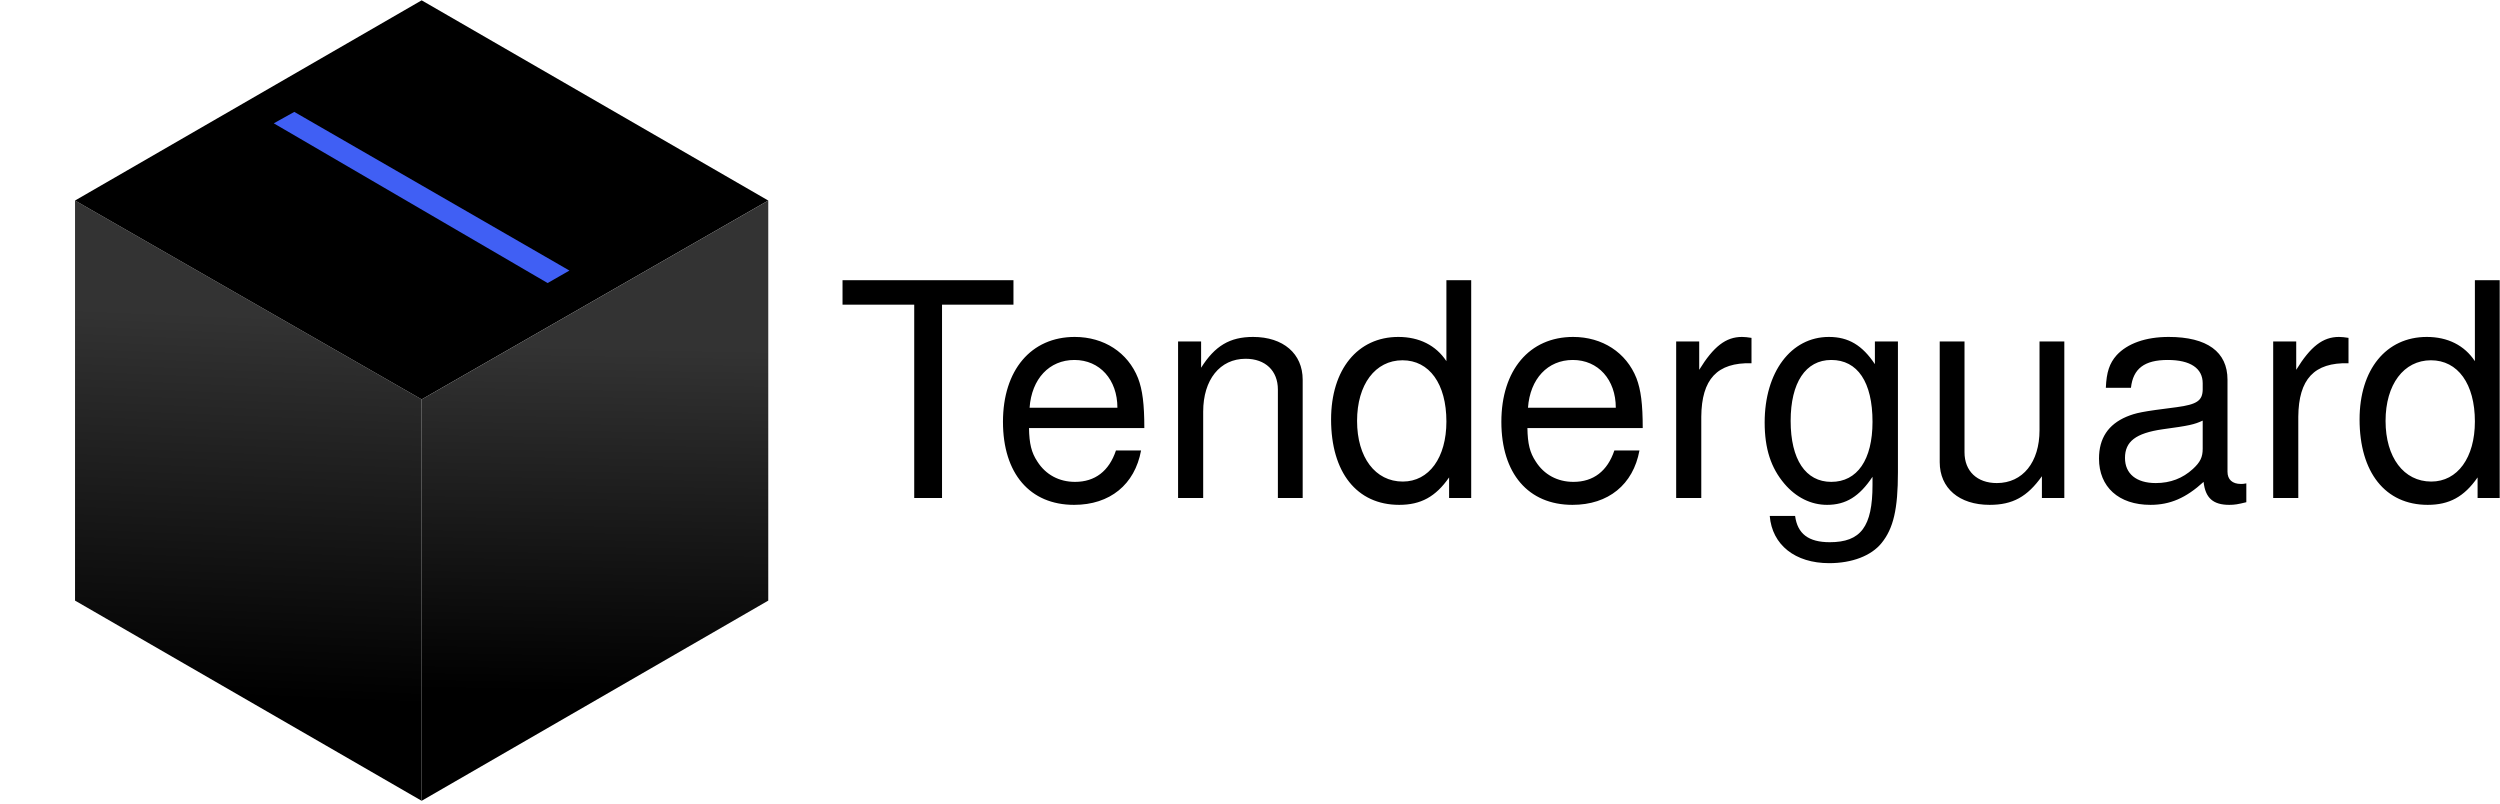
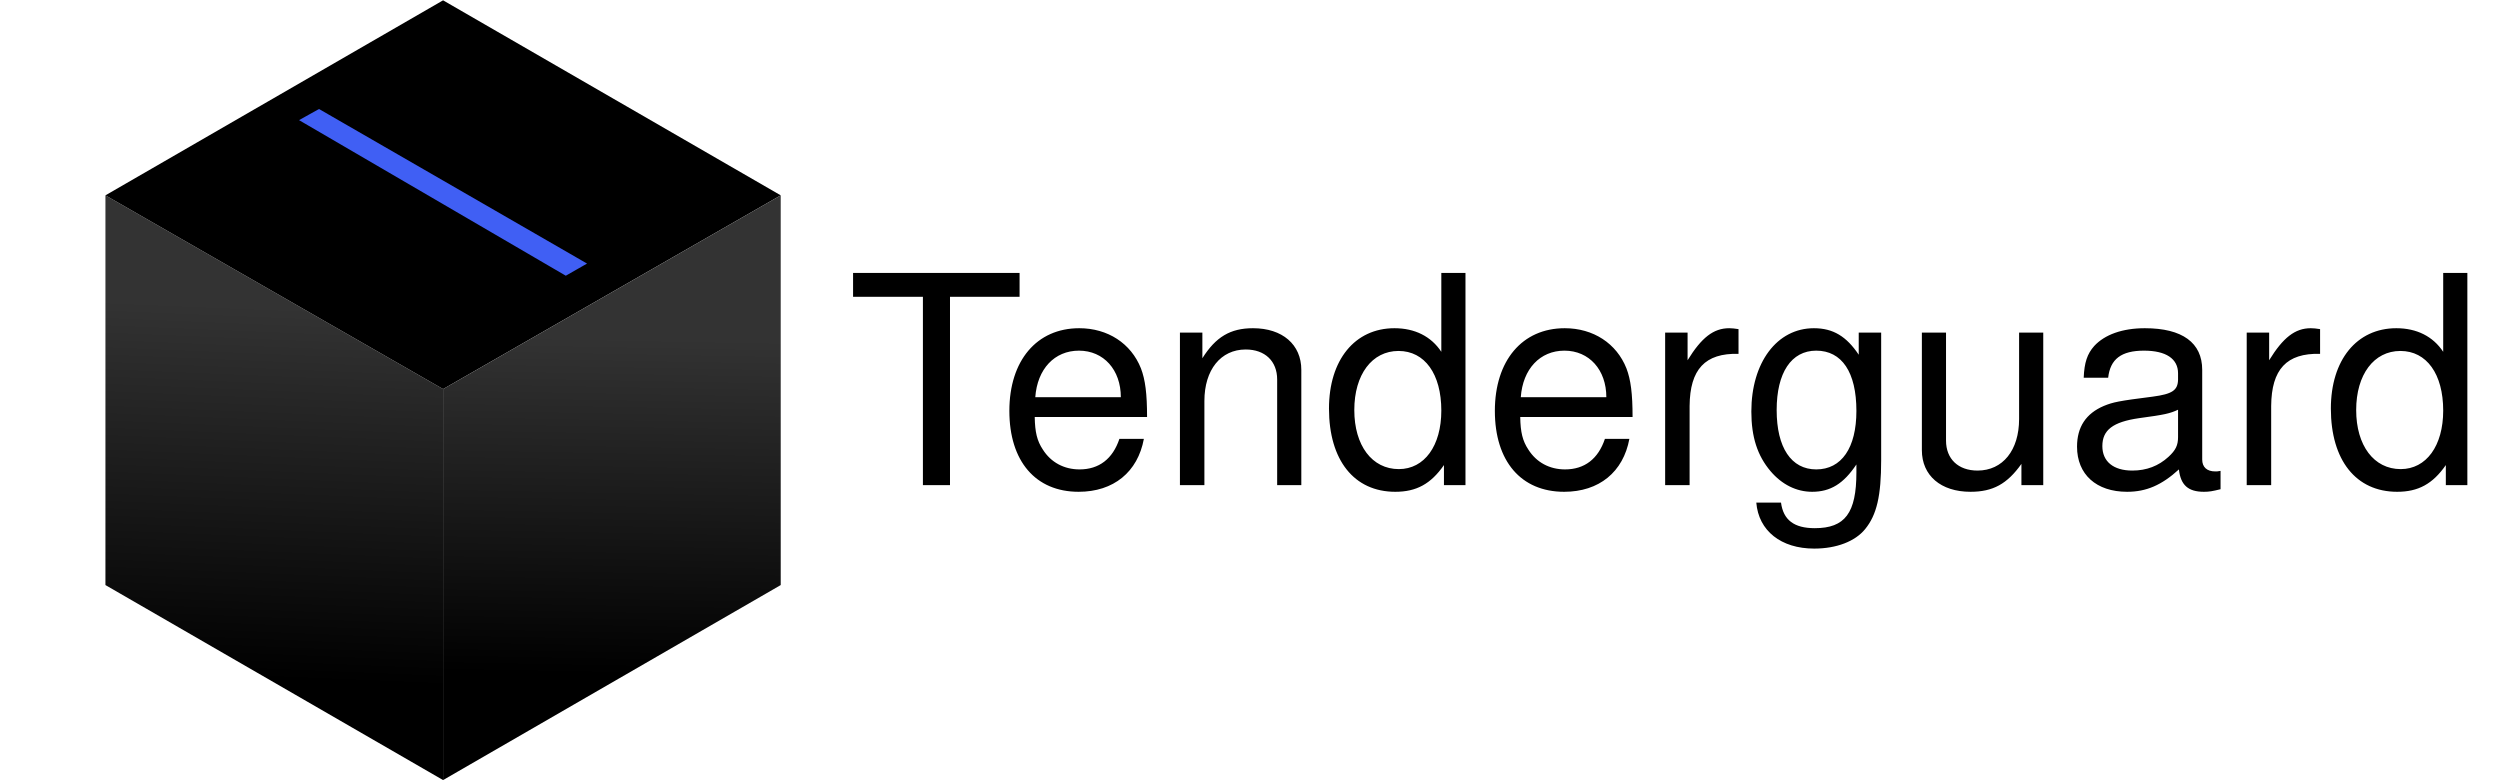
- <svg xmlns="http://www.w3.org/2000/svg" width="753px" height="242px" viewBox="0 0 708 242" version="1.1">
+ <svg xmlns="http://www.w3.org/2000/svg" width="773px" height="242px" viewBox="0 0 708 242" version="1.1">
  <defs>
    <linearGradient x1="50.746%" y1="19.079%" x2="49.215%" y2="82.804%" id="linearGradient-1">
      <stop stop-color="#333333" offset="0%" />
      <stop stop-color="#000000" offset="100%" />
    </linearGradient>
    <linearGradient x1="50.27%" y1="24.296%" x2="49.653%" y2="82.034%" id="linearGradient-2">
      <stop stop-color="#333333" offset="0%" />
      <stop stop-color="#000000" offset="100%" />
    </linearGradient>
  </defs>
  <g id="Page-1" stroke="none" stroke-width="1" fill="none" fill-rule="evenodd">
    <g id="tenderguard_3_eng">
      <g id="Group-20">
        <g id="Group" fill-rule="nonzero">
          <polygon id="Shape" fill="url(#linearGradient-1)" points="104.5 120.3 0.1 60.4 0.1 180.9 104.5 241.2" />
          <polygon id="Shape" fill="#000000" points="208.9 60.4 104.5 0.1 0.1 60.4 104.5 120.3" />
          <polygon id="Shape" fill="url(#linearGradient-2)" points="104.5 120.3 104.5 241.2 208.9 180.9 208.9 60.4" />
        </g>
        <polygon id="Path-12" stroke="#405FF4" stroke-width="4" points="64 37.185 66.124 36 145 81.488 142.453 82.943" />
      </g>
      <text id="Tenderguard" font-family="HelveticaNeue-Medium, Helvetica Neue, Helvetica" font-size="90" font-weight="400" fill="#000000">
        <tspan x="229.38" y="150">Tenderguard</tspan>
      </text>
    </g>
  </g>
</svg>
